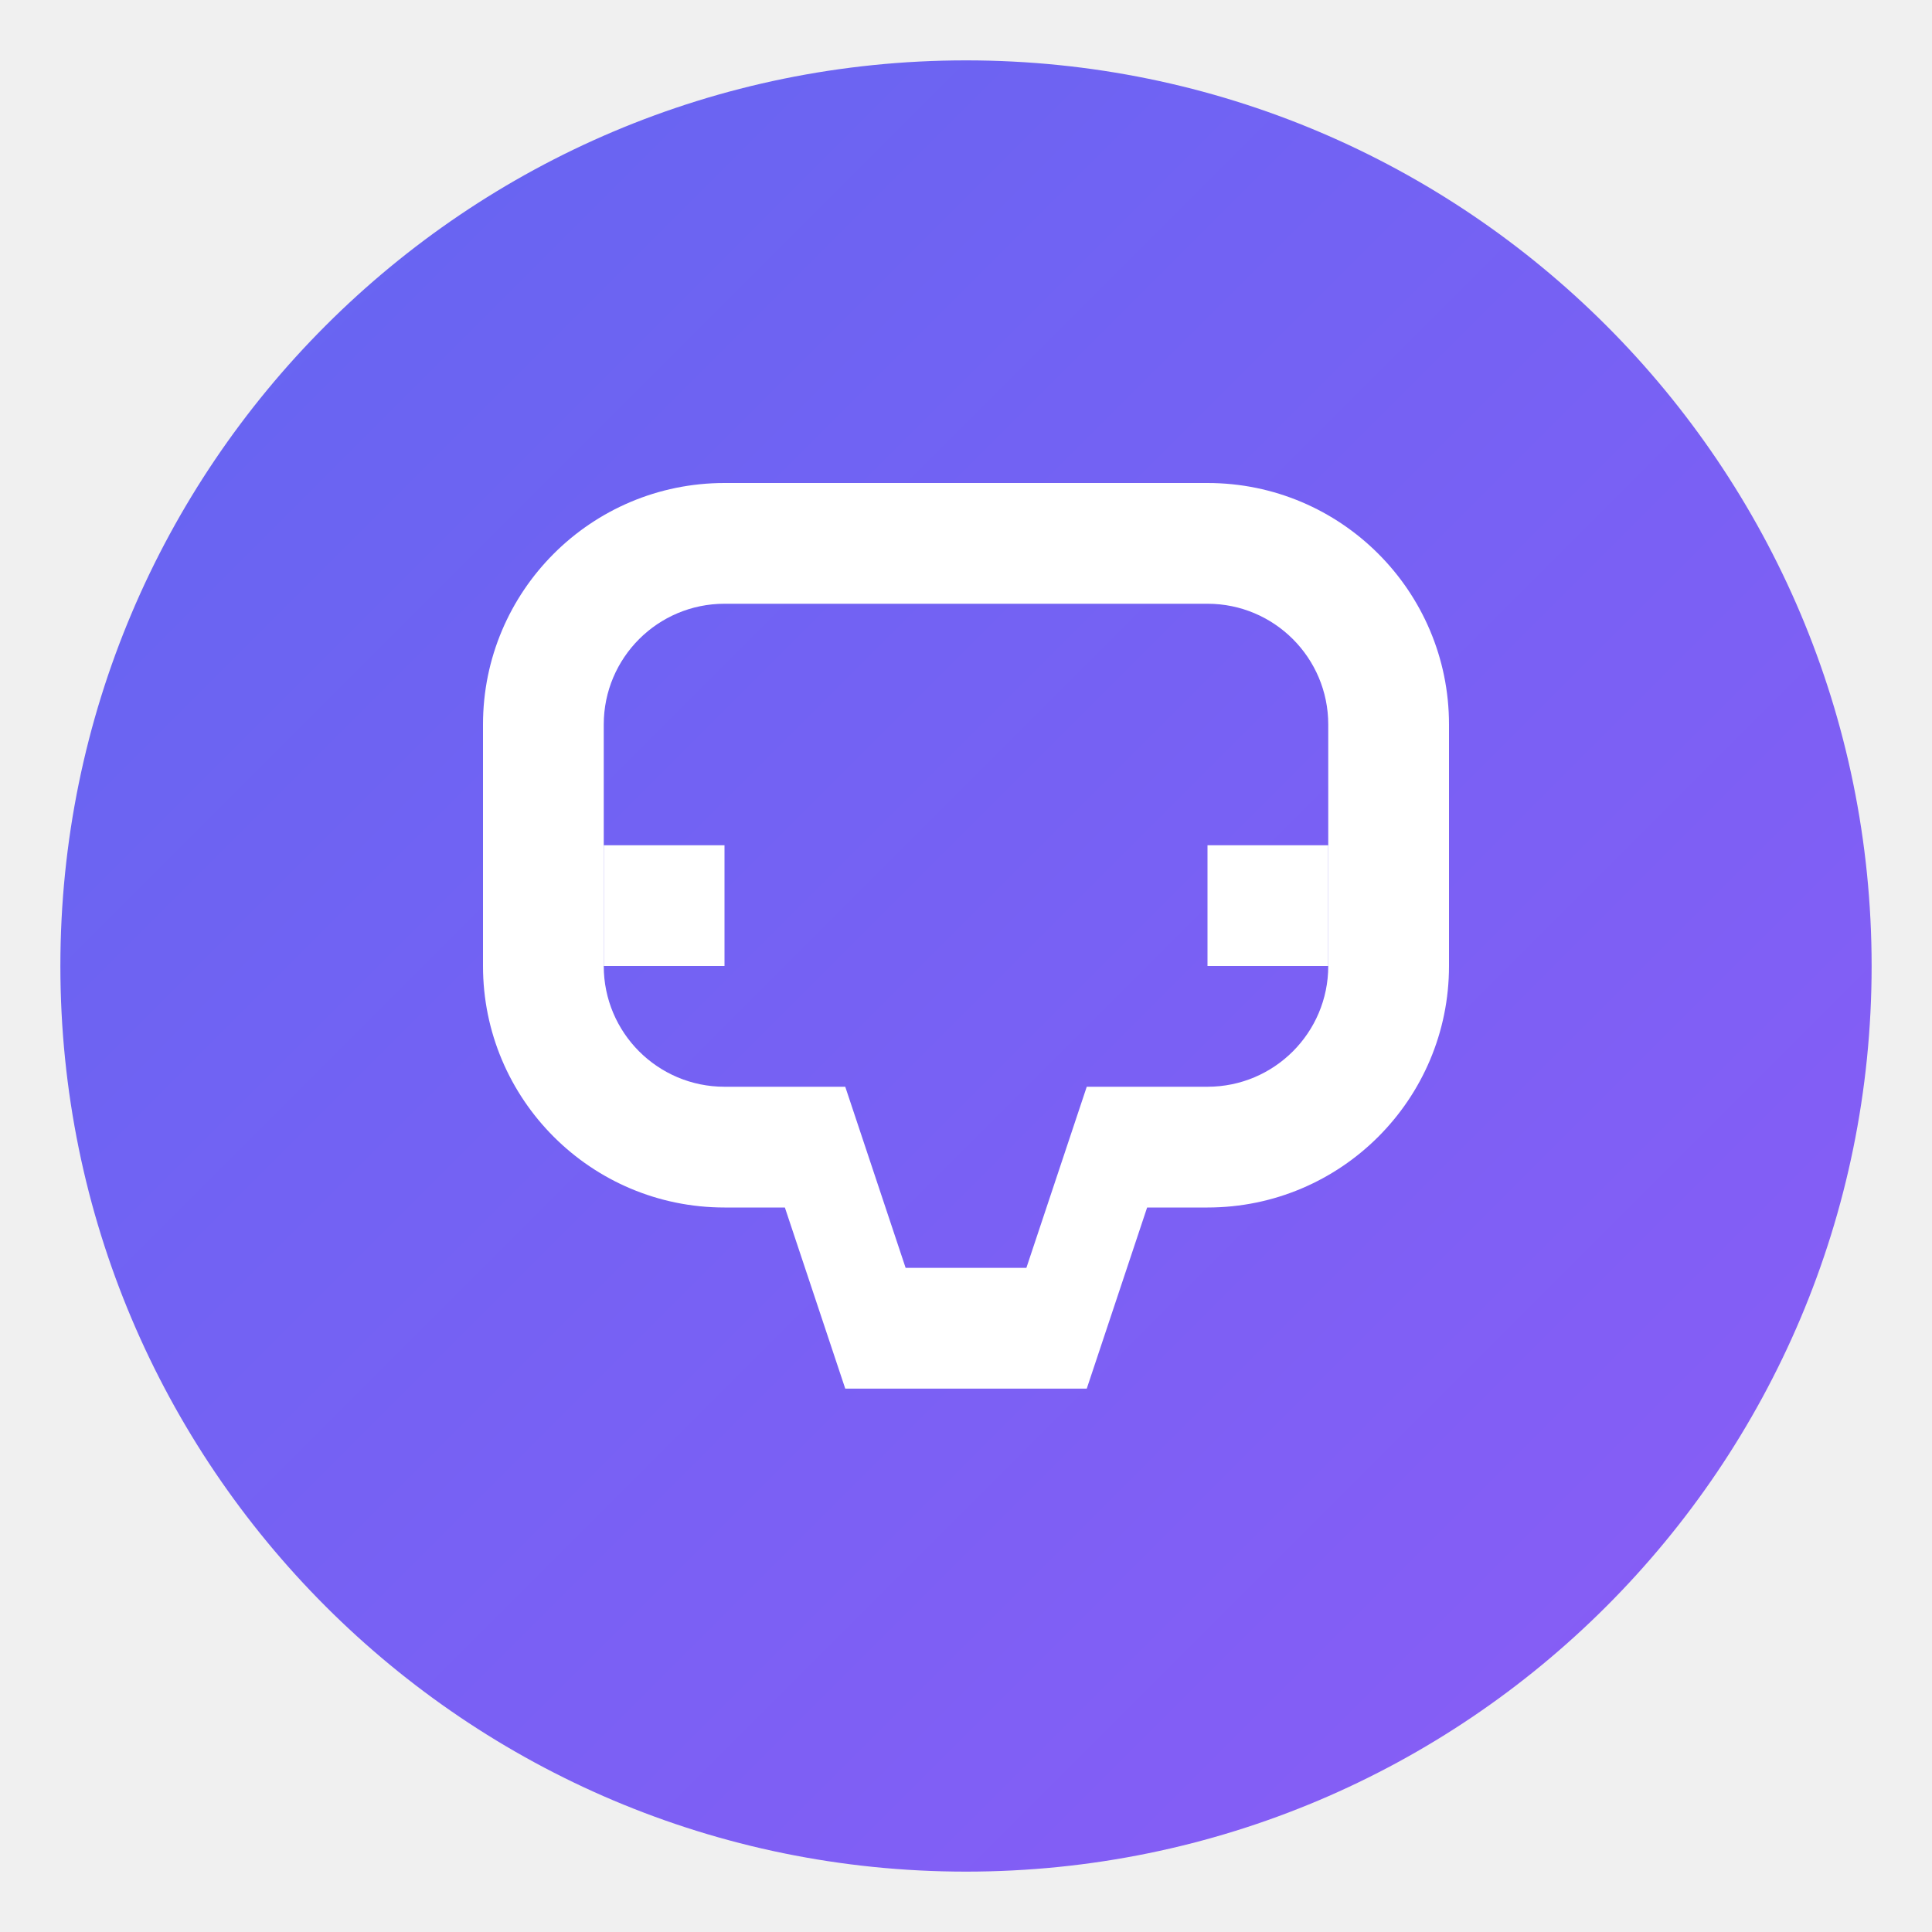
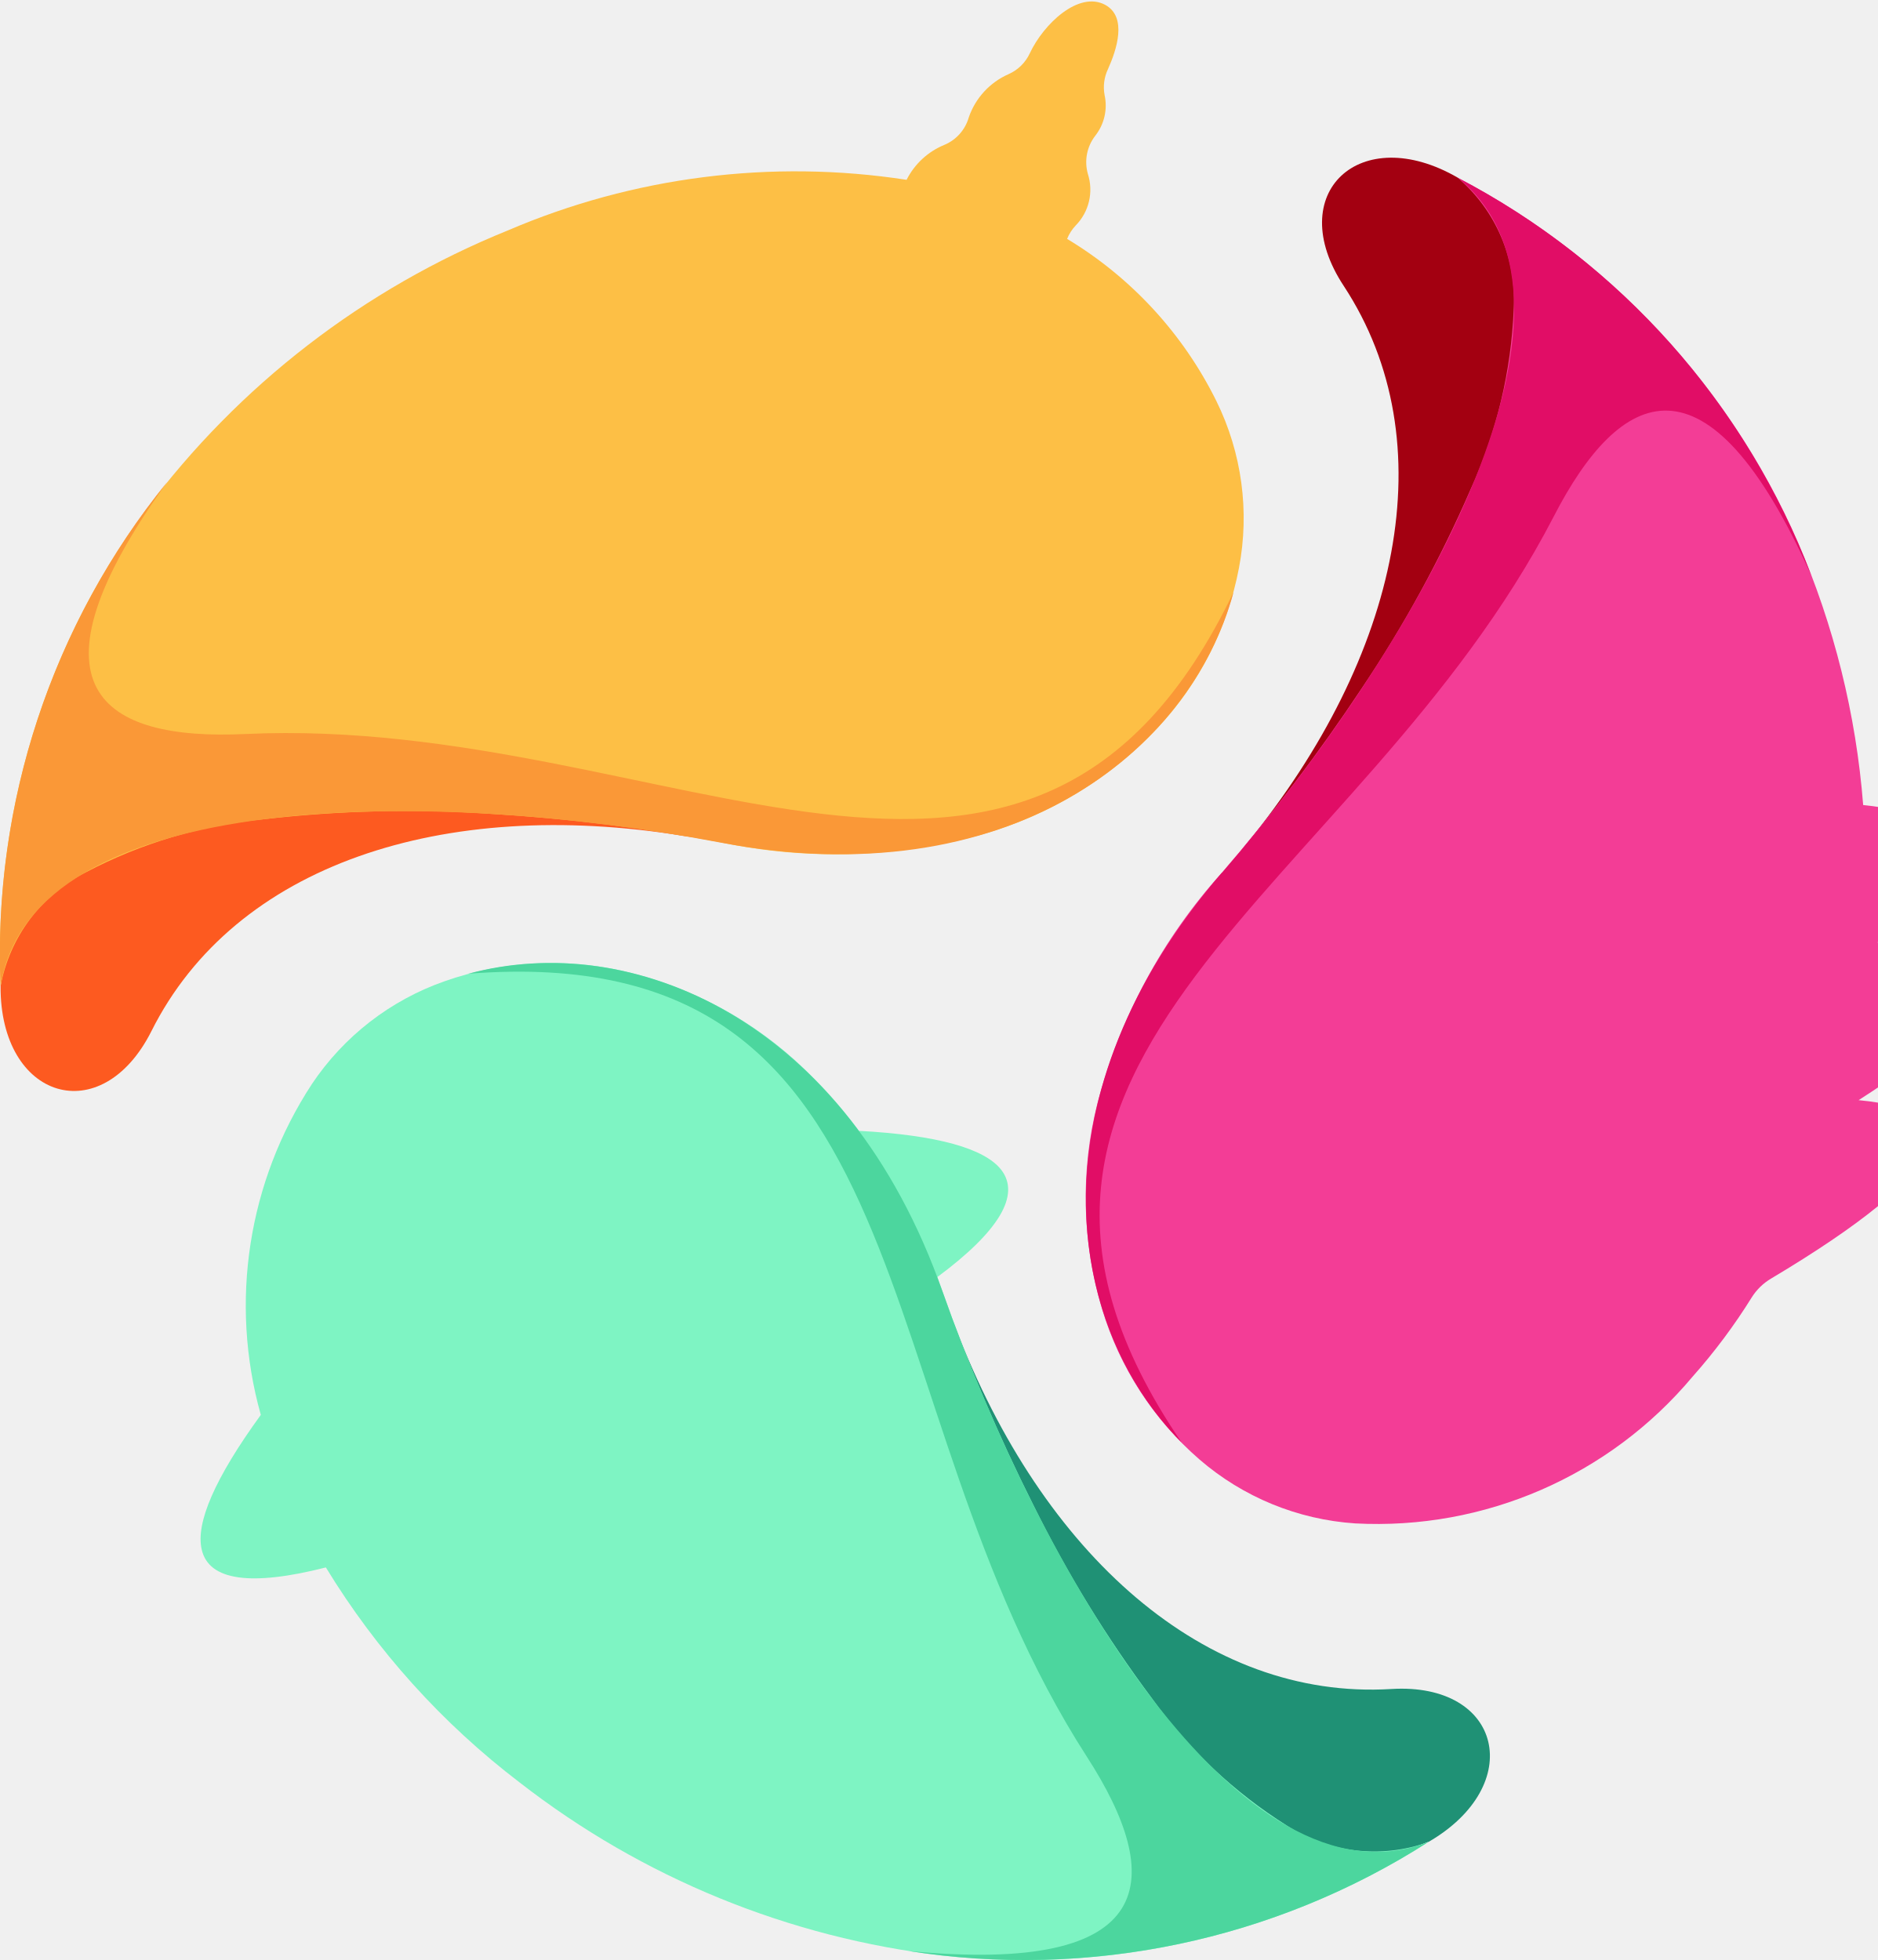
- <svg xmlns="http://www.w3.org/2000/svg" viewBox="0 0 32 32" fill="none">
-   <defs>
-     <linearGradient id="bg" x1="0%" y1="0%" x2="100%" y2="100%">
-       <stop offset="0%" style="stop-color:#6366f1" />
-       <stop offset="100%" style="stop-color:#8b5cf6" />
-     </linearGradient>
-   </defs>
-   <circle cx="16" cy="16" r="15" fill="url(#bg)" />
-   <path d="M10 14h2v2h-2v-2zm10 0h2v2h-2v-2z" fill="white" />
-   <path d="M8 12a4 4 0 0 1 4-4h8a4 4 0 0 1 4 4v4a4 4 0 0 1-4 4h-1l-1 3h-4l-1-3h-1a4 4 0 0 1-4-4v-4zm4-2a2 2 0 0 0-2 2v4a2 2 0 0 0 2 2h2l1 3h2l1-3h2a2 2 0 0 0 2-2v-4a2 2 0 0 0-2-2h-8z" fill="white" fill-rule="evenodd" />
+ <svg xmlns="http://www.w3.org/2000/svg" viewBox="0 0 66.08 69">
+   <path fill="#fd5a20" d="M.02 34.72C0 38.71 3.57 39.8 5.33 36.3c2.94-5.87 10.27-8.24 18.69-6.88 7.34 1.19-20.9-16.14-24 5.3z" />
+   <path fill="#fdbf45" d="M42.82 14.13a13.79 13.79 0 0 0-5.26-5.72 1.49 1.49 0 0 1 .3-.47 1.8 1.8 0 0 0 .43-1.82 1.52 1.52 0 0 1 .26-1.34 1.72 1.72 0 0 0 .33-1.43 1.49 1.49 0 0 1 .12-.92c.3-.67.69-1.83-.1-2.26-.94-.5-2.17.68-2.65 1.7a1.48 1.48 0 0 1-.75.74 2.58 2.58 0 0 0-1.4 1.52 1.49 1.49 0 0 1-.86.97 2.59 2.59 0 0 0-1.33 1.23 25.7 25.7 0 0 0-14.03 1.78 29.89 29.89 0 0 0-12.75 9.84A26.38 26.38 0 0 0 .02 34.72a5.65 5.65 0 0 1 3-4.01 16.92 16.92 0 0 1 6.27-1.87 43.7 43.7 0 0 1 7.97-.19 64.39 64.39 0 0 1 8.09 1 19.52 19.52 0 0 0 9.2-.27 13.57 13.57 0 0 0 6.2-3.76 11.33 11.33 0 0 0 2.86-5.63 9.33 9.33 0 0 0-.79-5.86z" />
+   <path fill="#fa9837" d="M25.35 29.66c10.1 1.92 16.54-3.13 18.07-8.82-7.13 14.87-19.84 4.3-34.78 5-5.05.24-7.99-1.6-2.75-8.88A26.39 26.39 0 0 0 .02 34.72c1.1-7 15.16-6.99 25.33-5.06z" />
+   <path fill="#a30011" d="M51.32 6.26c-3.44-2-6.18.54-4.02 3.81 3.6 5.49 1.98 13.01-3.41 19.62-4.7 5.76 24.43-10 7.43-23.43z" />
+   <path fill="#f33d96" d="M66.08 33.18c3.64-2.84 3.17-4.46-.5-4.84a29 29 0 0 0-2.3-9.26A26.38 26.38 0 0 0 51.31 6.26a5.64 5.64 0 0 1 1.97 4.6 16.92 16.92 0 0 1-1.52 6.37 43.7 43.7 0 0 1-3.83 7 64.39 64.39 0 0 1-4.93 6.5 19.52 19.52 0 0 0-4.37 8.1 13.57 13.57 0 0 0 .16 7.25 11.33 11.33 0 0 0 3.43 5.3 9.33 9.33 0 0 0 5.48 2.25 14.48 14.48 0 0 0 11.87-5.16 20.46 20.46 0 0 0 2.09-2.8 2.02 2.02 0 0 1 .68-.66c6.37-3.8 7.14-5.9 3.08-6.28 5.66-3.62 5.6-5.47.65-5.55z" />
+   <path fill="#e10d66" d="M43.01 30.72c-6.72 7.79-5.57 15.89-1.42 20.06-9.29-13.62 6.23-19.32 13.1-32.6 2.32-4.5 5.38-6.12 9.06 2.07A26.39 26.39 0 0 0 51.32 6.26c5.5 4.47-1.54 16.63-8.3 24.46z" />
+   <path fill="#1f9175" d="M50.27 64.85c3.46-2 2.61-5.63-1.3-5.39-6.55.4-12.28-4.74-15.33-12.7C31 39.8 30.17 72.91 50.27 64.84z" />
+   <path fill="#7ef4c3" d="M45.3 64.27a16.92 16.92 0 0 1-4.76-4.49 43.7 43.7 0 0 1-4.17-6.8 64.38 64.38 0 0 1-3.19-7.5l-.19-.52c2.17-1.61 2.94-2.89 2.25-3.78-.59-.75-2.24-1.22-5.01-1.37a16.65 16.65 0 0 0-1.9-2.16 13.57 13.57 0 0 0-6.37-3.46 11.33 11.33 0 0 0-6.3.35 9.33 9.33 0 0 0-4.68 3.62 14.24 14.24 0 0 0-1.8 11.65c-1.62 2.23-2.3 3.81-2.08 4.74.25 1.1 1.74 1.3 4.37.63a27.55 27.55 0 0 0 6.82 7.57 29.89 29.89 0 0 0 14.92 6.1 26.38 26.38 0 0 0 17.06-4 5.64 5.64 0 0 1-4.97-.58z" />
+   <path fill="#4cd69e" d="M33.18 45.48c-3.41-9.7-11.01-12.74-16.7-11.2 16.44-1.3 13.67 15 21.78 27.57 2.74 4.25 2.63 7.7-6.3 6.83a26.39 26.39 0 0 0 18.31-3.83c-6.6 2.55-13.65-9.6-17.09-19.37z" />
</svg>
